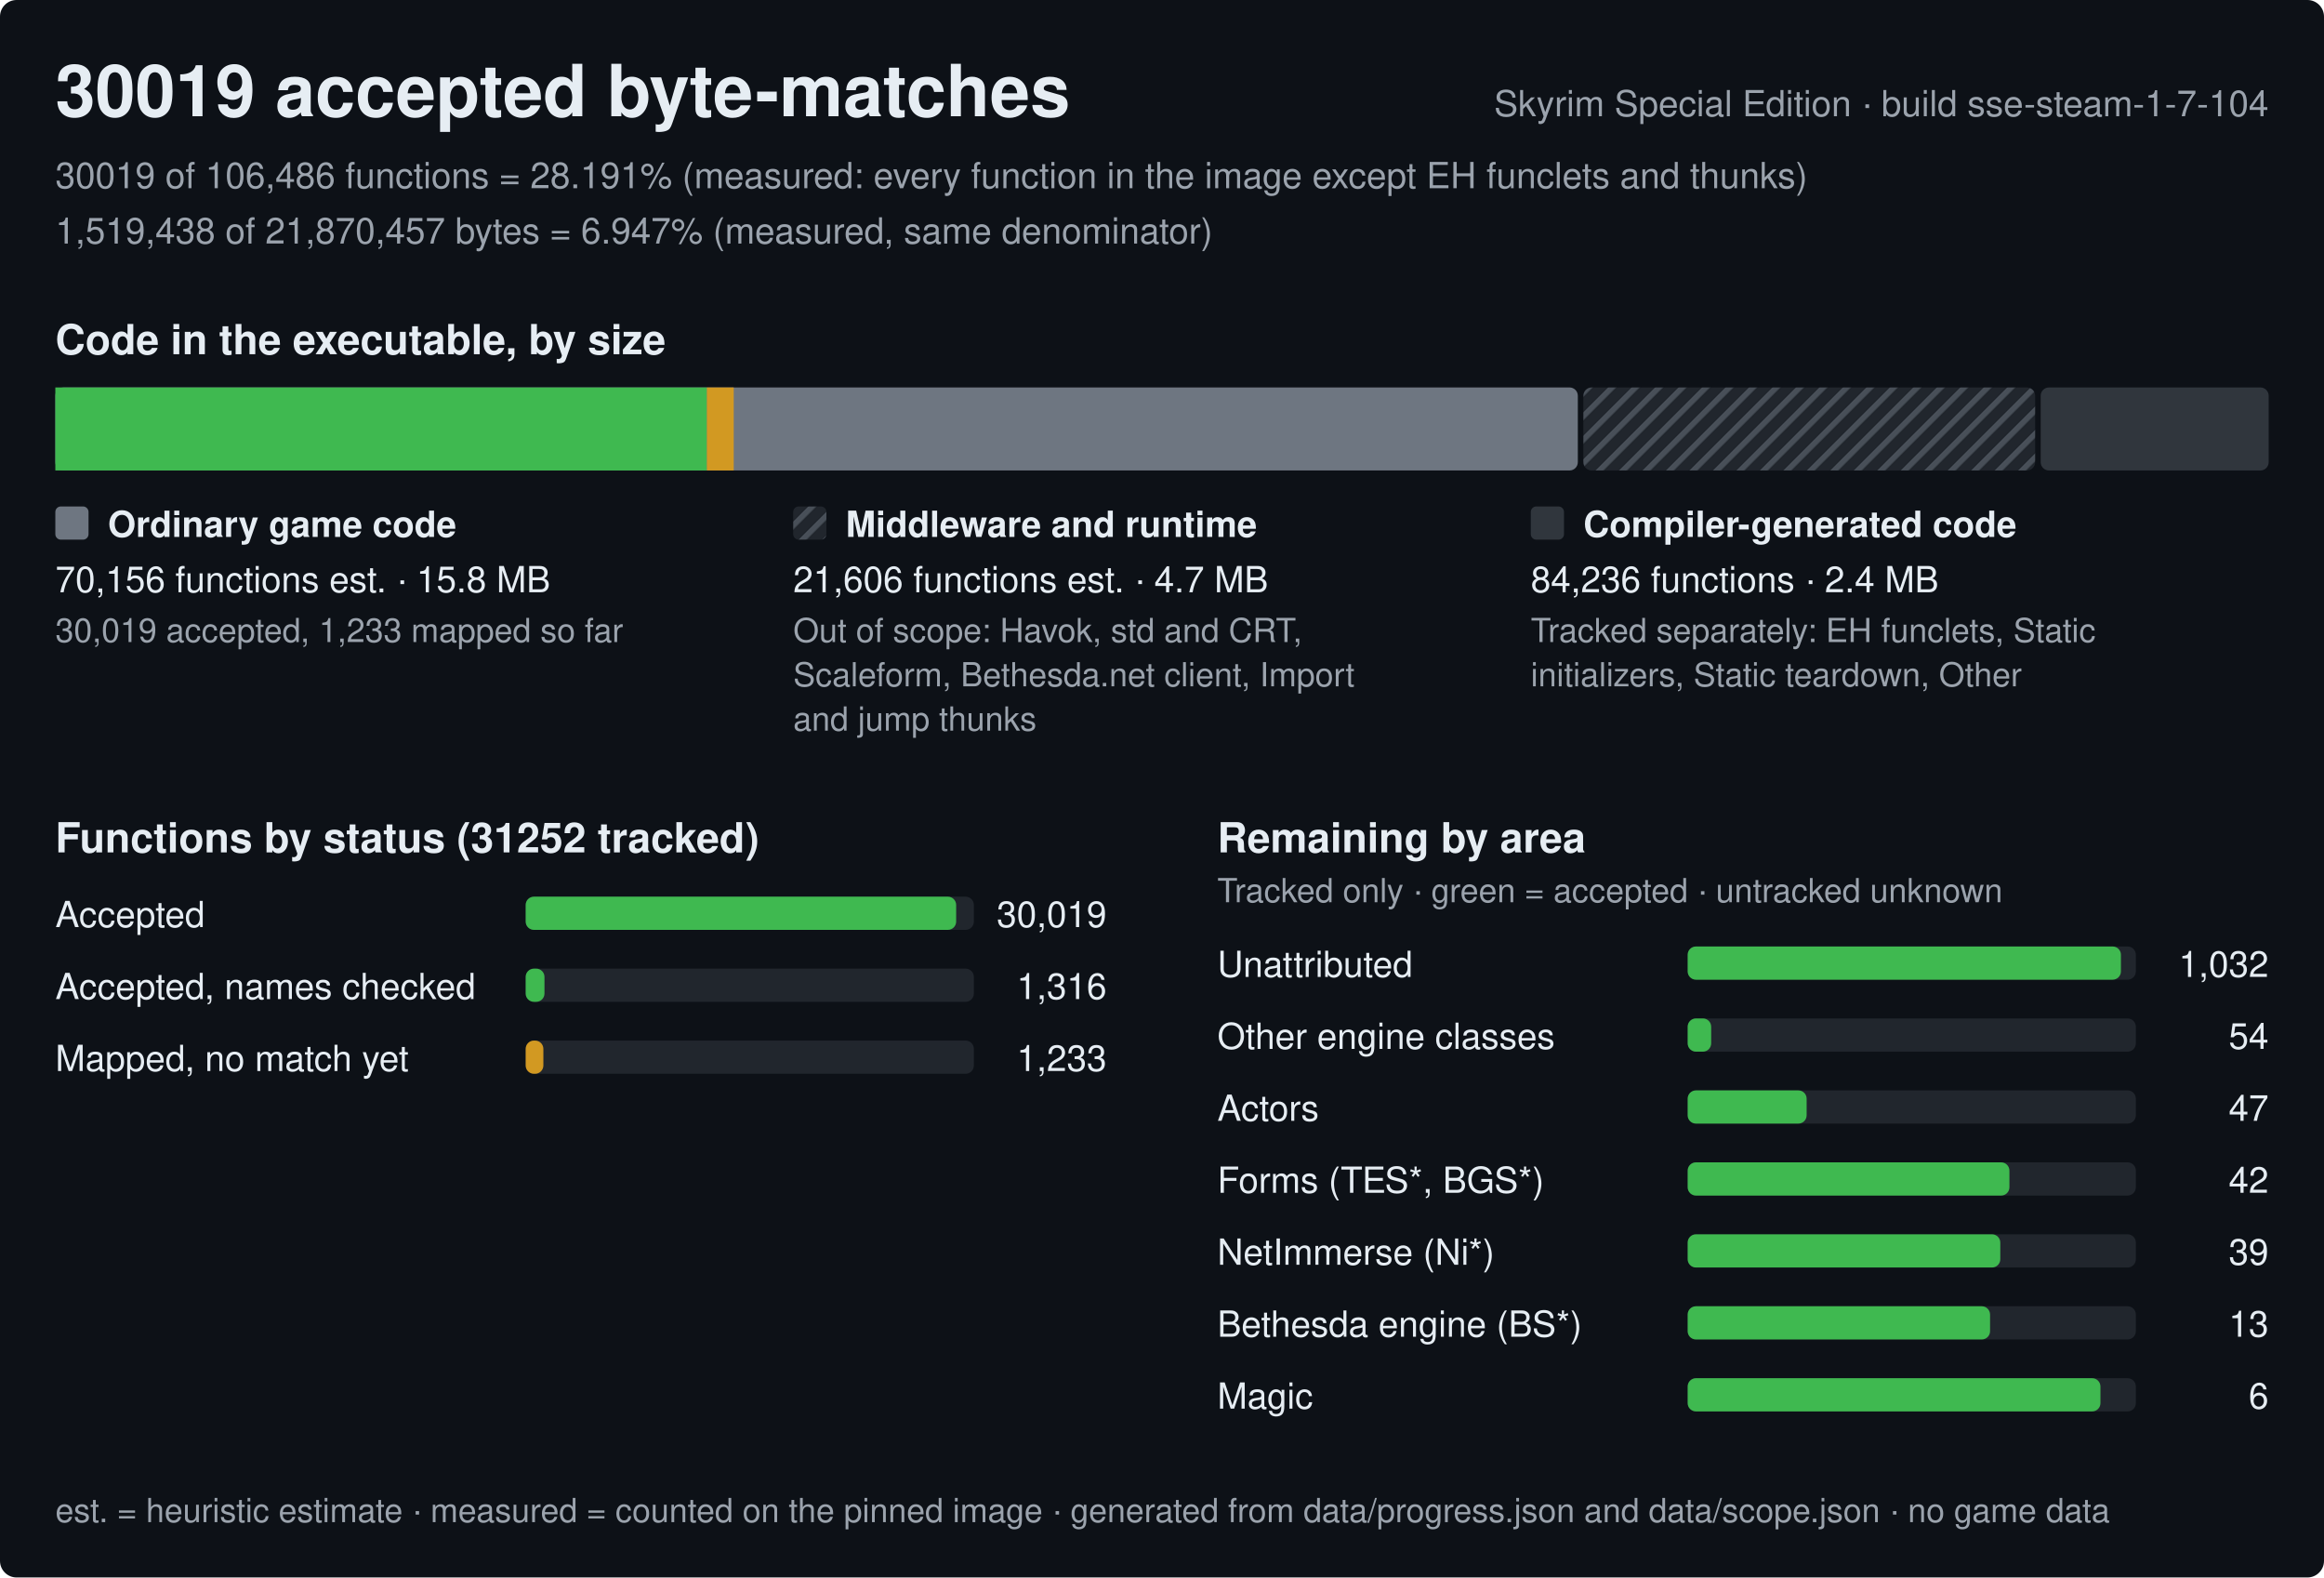
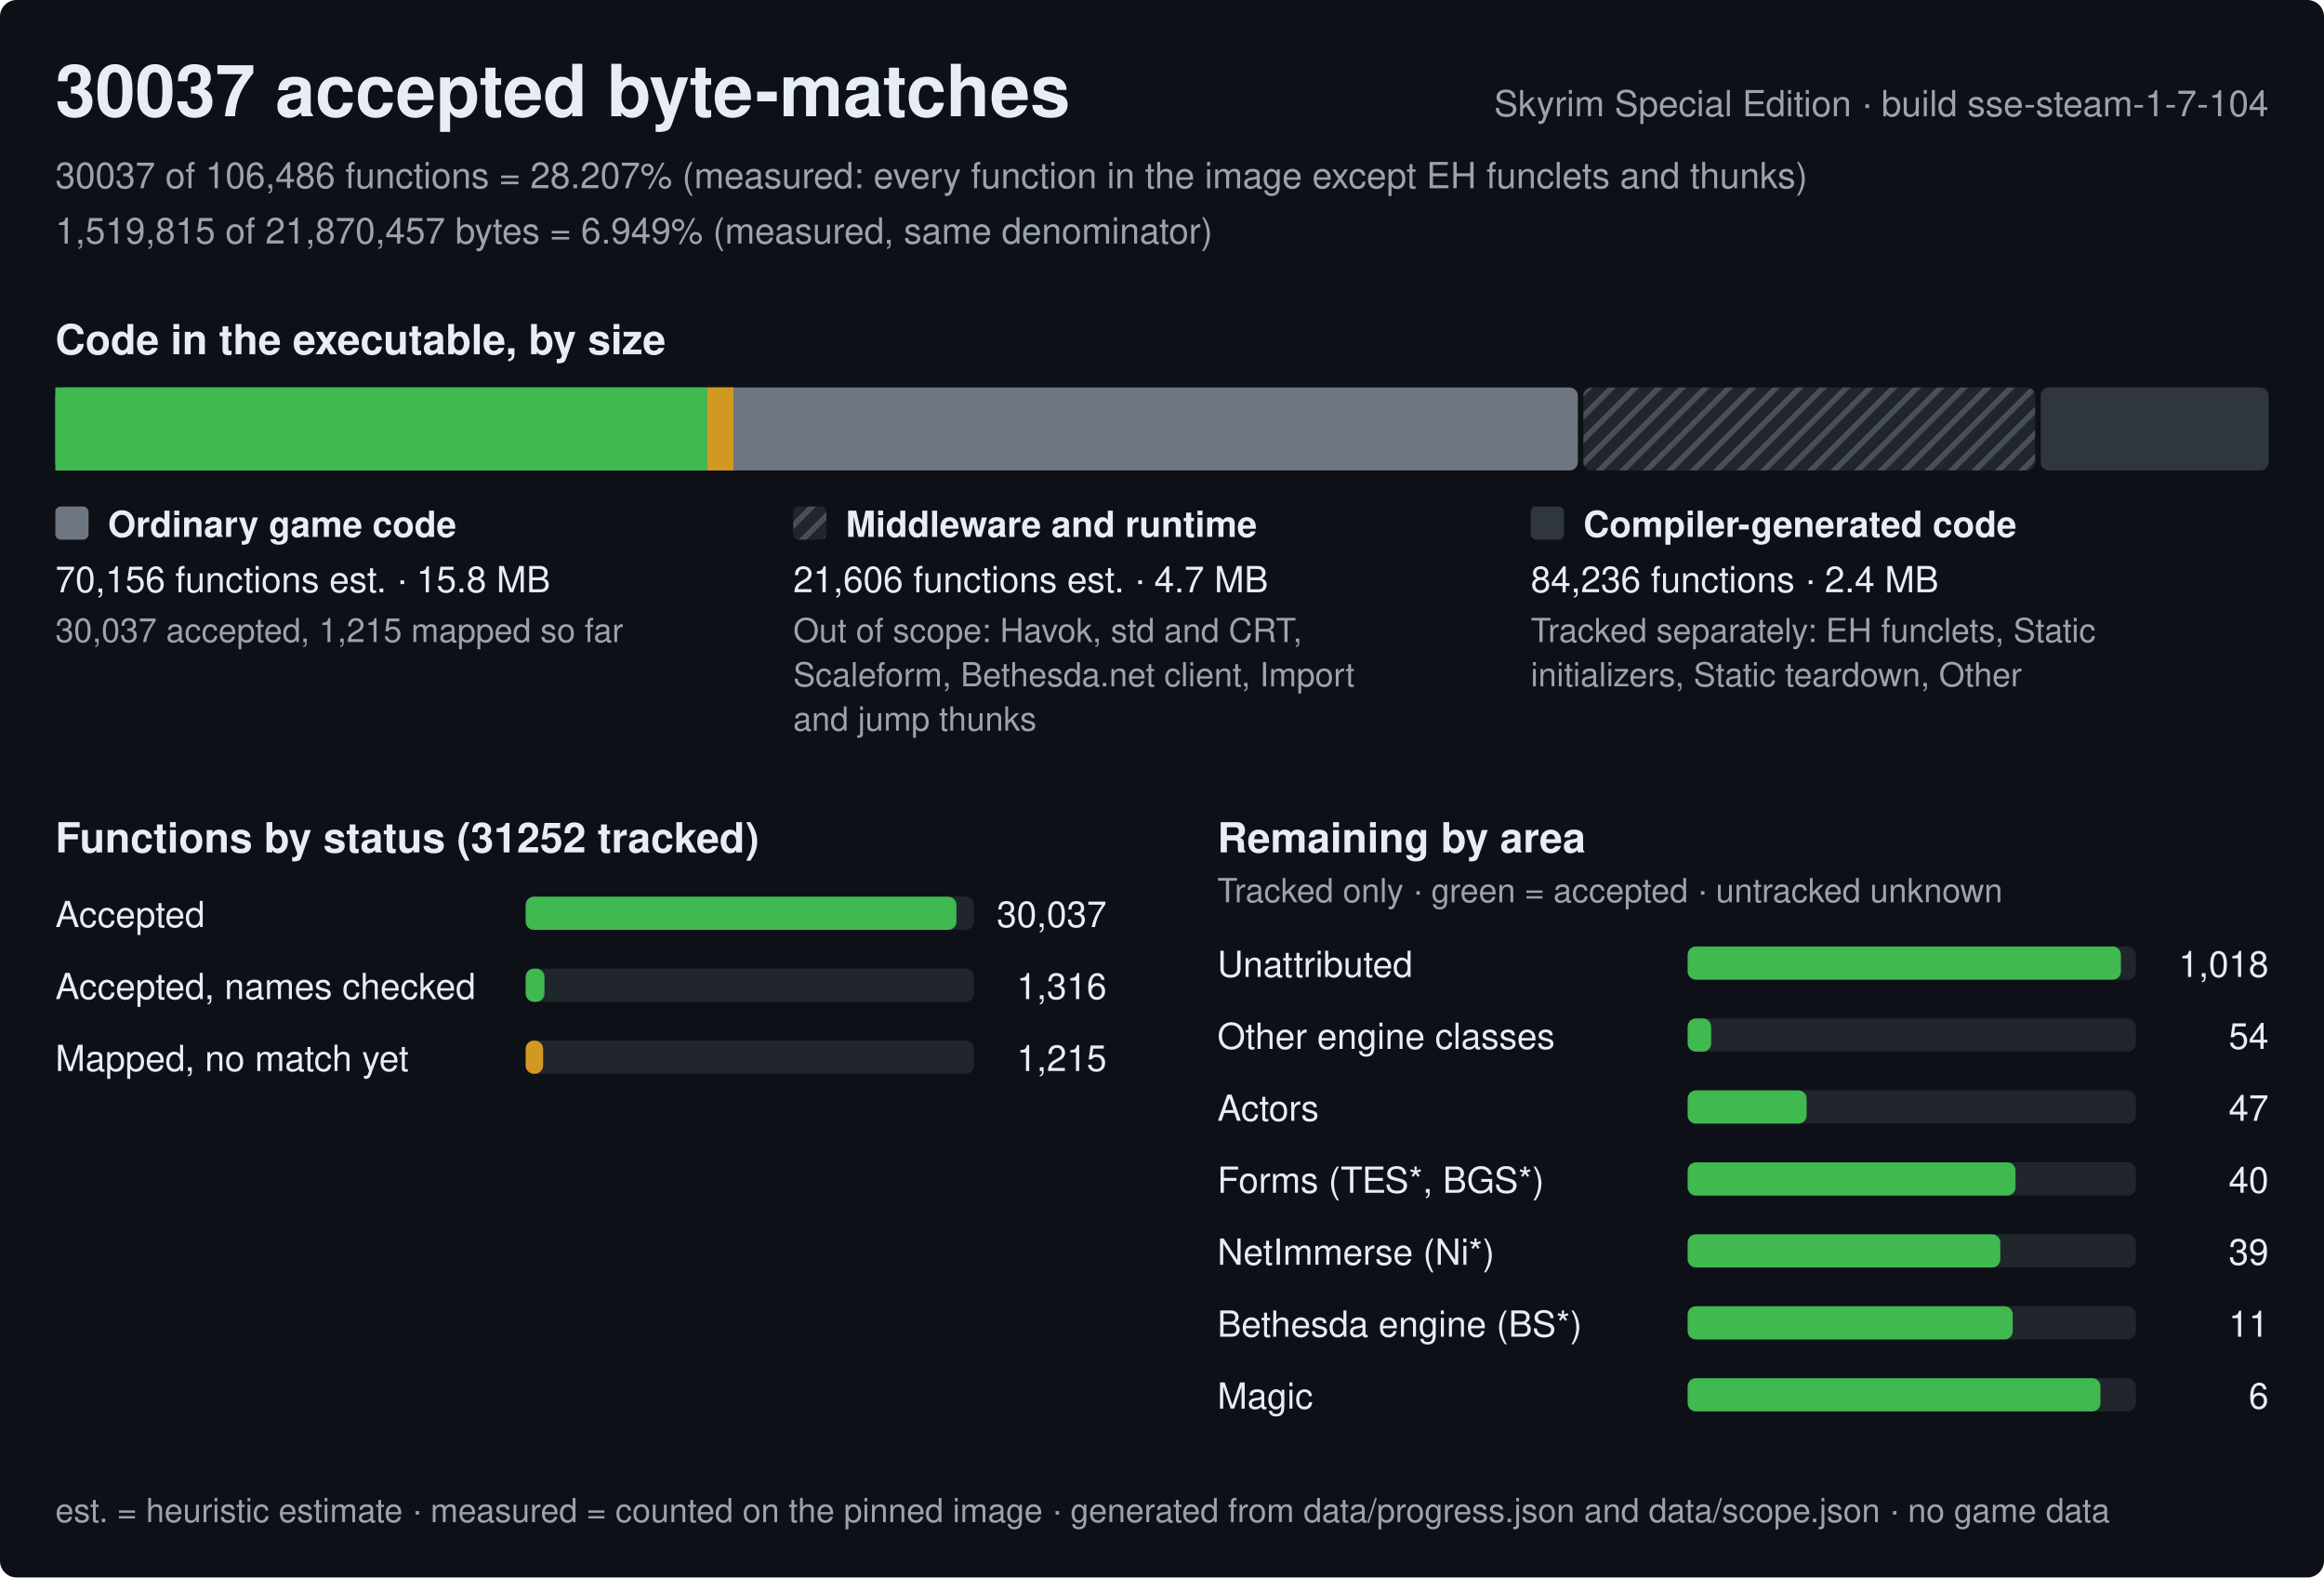
<svg xmlns="http://www.w3.org/2000/svg" width="840" height="570" viewBox="0 0 840 570" role="img" aria-label="Progress of the Skyrim Special Edition byte-matching reconstruction, build sse-steam-1-7-104">
  <style>text{font-family:-apple-system,BlinkMacSystemFont,'Segoe UI',Helvetica,Arial,sans-serif;fill:#e6edf3;white-space:pre}.h{font-size:26px;font-weight:600}.st{font-size:15px;font-weight:600}.lb{font-size:13px;font-weight:600}.bl{font-size:12px;font-weight:600;stroke:#0d1117;stroke-width:3px;paint-order:stroke;stroke-linejoin:round}.rl{font-size:13px}.fn{font-size:12px;fill:#9ba3ad}.mu{fill:#9ba3ad}</style>
  <defs>
    <pattern id="hx" width="6" height="6" patternUnits="userSpaceOnUse" patternTransform="rotate(45)">
      <rect width="6" height="6" fill="#21262d" />
      <rect width="2" height="6" fill="#484f58" />
    </pattern>
  </defs>
  <rect width="840" height="570" rx="6" fill="#0d1117" />
-   <text x="20" y="42" class="h">30019 accepted byte-matches</text>
+   <text x="20" y="42" class="h">30037 accepted byte-matches</text>
  <text x="820" y="42" class="rl mu" text-anchor="end">Skyrim Special Edition · build sse-steam-1-7-104</text>
-   <text x="20" y="68" class="rl mu">30019 of 106,486 functions = 28.191% (measured: every function in the image except EH funclets and thunks)</text>
-   <text x="20" y="88" class="rl mu">1,519,438 of 21,870,457 bytes = 6.947% (measured, same denominator)</text>
+   <text x="20" y="68" class="rl mu">30037 of 106,486 functions = 28.207% (measured: every function in the image except EH funclets and thunks)</text>
+   <text x="20" y="88" class="rl mu">1,519,815 of 21,870,457 bytes = 6.949% (measured, same denominator)</text>
  <text x="20" y="128" class="st">Code in the executable, by size</text>
  <rect x="20" y="140" width="550.3" height="30" rx="3" fill="#6e7681" />
-   <rect x="20" y="140" width="235.5" height="30" fill="#3fb950" />
-   <rect x="255.5" y="140" width="9.7" height="30" fill="#d29922" />
+   <rect x="20" y="140" width="235.6" height="30" fill="#3fb950" />
+   <rect x="255.6" y="140" width="9.5" height="30" fill="#d29922" />
  <rect x="572.3" y="140" width="163.3" height="30" rx="3" fill="url(#hx)" />
  <rect x="737.6" y="140" width="82.4" height="30" rx="3" fill="#30363d" />
  <rect x="20" y="183" width="12" height="12" rx="2" fill="#6e7681" />
  <text x="39" y="194" class="lb">Ordinary game code</text>
  <text x="20" y="214" class="rl">70,156 functions est. · 15.8 MB</text>
-   <text x="20" y="232" class="fn">30,019 accepted, 1,233 mapped so far</text>
+   <text x="20" y="232" class="fn">30,037 accepted, 1,215 mapped so far</text>
  <rect x="286.7" y="183" width="12" height="12" rx="2" fill="url(#hx)" />
  <text x="305.7" y="194" class="lb">Middleware and runtime</text>
  <text x="286.7" y="214" class="rl">21,606 functions est. · 4.7 MB</text>
  <text x="286.7" y="232" class="fn">Out of scope: Havok, std and CRT,</text>
  <text x="286.7" y="248" class="fn">Scaleform, Bethesda.net client, Import</text>
  <text x="286.7" y="264" class="fn">and jump thunks</text>
  <rect x="553.3" y="183" width="12" height="12" rx="2" fill="#30363d" />
  <text x="572.3" y="194" class="lb">Compiler-generated code</text>
  <text x="553.3" y="214" class="rl">84,236 functions · 2.4 MB</text>
  <text x="553.3" y="232" class="fn">Tracked separately: EH funclets, Static</text>
  <text x="553.3" y="248" class="fn">initializers, Static teardown, Other</text>
  <text x="20" y="308" class="st">Functions by status (31252 tracked)</text>
  <text x="20" y="335" class="rl">Accepted</text>
  <rect x="190" y="324" width="162.0" height="12" rx="3" fill="#21262d" />
-   <rect x="190" y="324" width="155.6" height="12" rx="3" fill="#3fb950" />
-   <text x="400.0" y="335" class="rl" text-anchor="end">30,019</text>
+   <rect x="190" y="324" width="155.7" height="12" rx="3" fill="#3fb950" />
+   <text x="400.0" y="335" class="rl" text-anchor="end">30,037</text>
  <text x="20" y="361" class="rl">Accepted, names checked</text>
  <rect x="190" y="350" width="162.0" height="12" rx="3" fill="#21262d" />
  <rect x="190" y="350" width="6.8" height="12" rx="3" fill="#3fb950" />
  <text x="400.0" y="361" class="rl" text-anchor="end">1,316</text>
  <text x="20" y="387" class="rl">Mapped, no match yet</text>
  <rect x="190" y="376" width="162.0" height="12" rx="3" fill="#21262d" />
-   <rect x="190" y="376" width="6.4" height="12" rx="3" fill="#d29922" />
-   <text x="400.0" y="387" class="rl" text-anchor="end">1,233</text>
+   <rect x="190" y="376" width="6.3" height="12" rx="3" fill="#d29922" />
+   <text x="400.0" y="387" class="rl" text-anchor="end">1,215</text>
  <text x="440.0" y="308" class="st">Remaining by area</text>
  <text x="440.0" y="326" class="fn">Tracked only · green = accepted · untracked unknown</text>
  <text x="440.0" y="353" class="rl">Unattributed</text>
  <rect x="610.0" y="342" width="162.0" height="12" rx="3" fill="#21262d" />
  <rect x="610.0" y="342" width="156.6" height="12" rx="3" fill="#3fb950" />
-   <text x="820.0" y="353" class="rl" text-anchor="end">1,032</text>
+   <text x="820.0" y="353" class="rl" text-anchor="end">1,018</text>
  <text x="440.0" y="379" class="rl">Other engine classes</text>
  <rect x="610.0" y="368" width="162.0" height="12" rx="3" fill="#21262d" />
  <rect x="610.0" y="368" width="8.5" height="12" rx="3" fill="#3fb950" />
  <text x="820.0" y="379" class="rl" text-anchor="end">54</text>
  <text x="440.0" y="405" class="rl">Actors</text>
  <rect x="610.0" y="394" width="162.0" height="12" rx="3" fill="#21262d" />
  <rect x="610.0" y="394" width="43" height="12" rx="3" fill="#3fb950" />
  <text x="820.0" y="405" class="rl" text-anchor="end">47</text>
  <text x="440.0" y="431" class="rl">Forms (TES*, BGS*)</text>
  <rect x="610.0" y="420" width="162.0" height="12" rx="3" fill="#21262d" />
-   <rect x="610.0" y="420" width="116.3" height="12" rx="3" fill="#3fb950" />
-   <text x="820.0" y="431" class="rl" text-anchor="end">42</text>
+   <rect x="610.0" y="420" width="118.5" height="12" rx="3" fill="#3fb950" />
+   <text x="820.0" y="431" class="rl" text-anchor="end">40</text>
  <text x="440.0" y="457" class="rl">NetImmerse (Ni*)</text>
  <rect x="610.0" y="446" width="162.0" height="12" rx="3" fill="#21262d" />
  <rect x="610.0" y="446" width="113" height="12" rx="3" fill="#3fb950" />
  <text x="820.0" y="457" class="rl" text-anchor="end">39</text>
  <text x="440.0" y="483" class="rl">Bethesda engine (BS*)</text>
  <rect x="610.0" y="472" width="162.0" height="12" rx="3" fill="#21262d" />
-   <rect x="610.0" y="472" width="109.3" height="12" rx="3" fill="#3fb950" />
-   <text x="820.0" y="483" class="rl" text-anchor="end">13</text>
+   <rect x="610.0" y="472" width="117.5" height="12" rx="3" fill="#3fb950" />
+   <text x="820.0" y="483" class="rl" text-anchor="end">11</text>
  <text x="440.0" y="509" class="rl">Magic</text>
  <rect x="610.0" y="498" width="162.0" height="12" rx="3" fill="#21262d" />
  <rect x="610.0" y="498" width="149.2" height="12" rx="3" fill="#3fb950" />
  <text x="820.0" y="509" class="rl" text-anchor="end">6</text>
  <text x="20" y="550" class="fn">est. = heuristic estimate · measured = counted on the pinned image · generated from data/progress.json and data/scope.json · no game data</text>
</svg>
